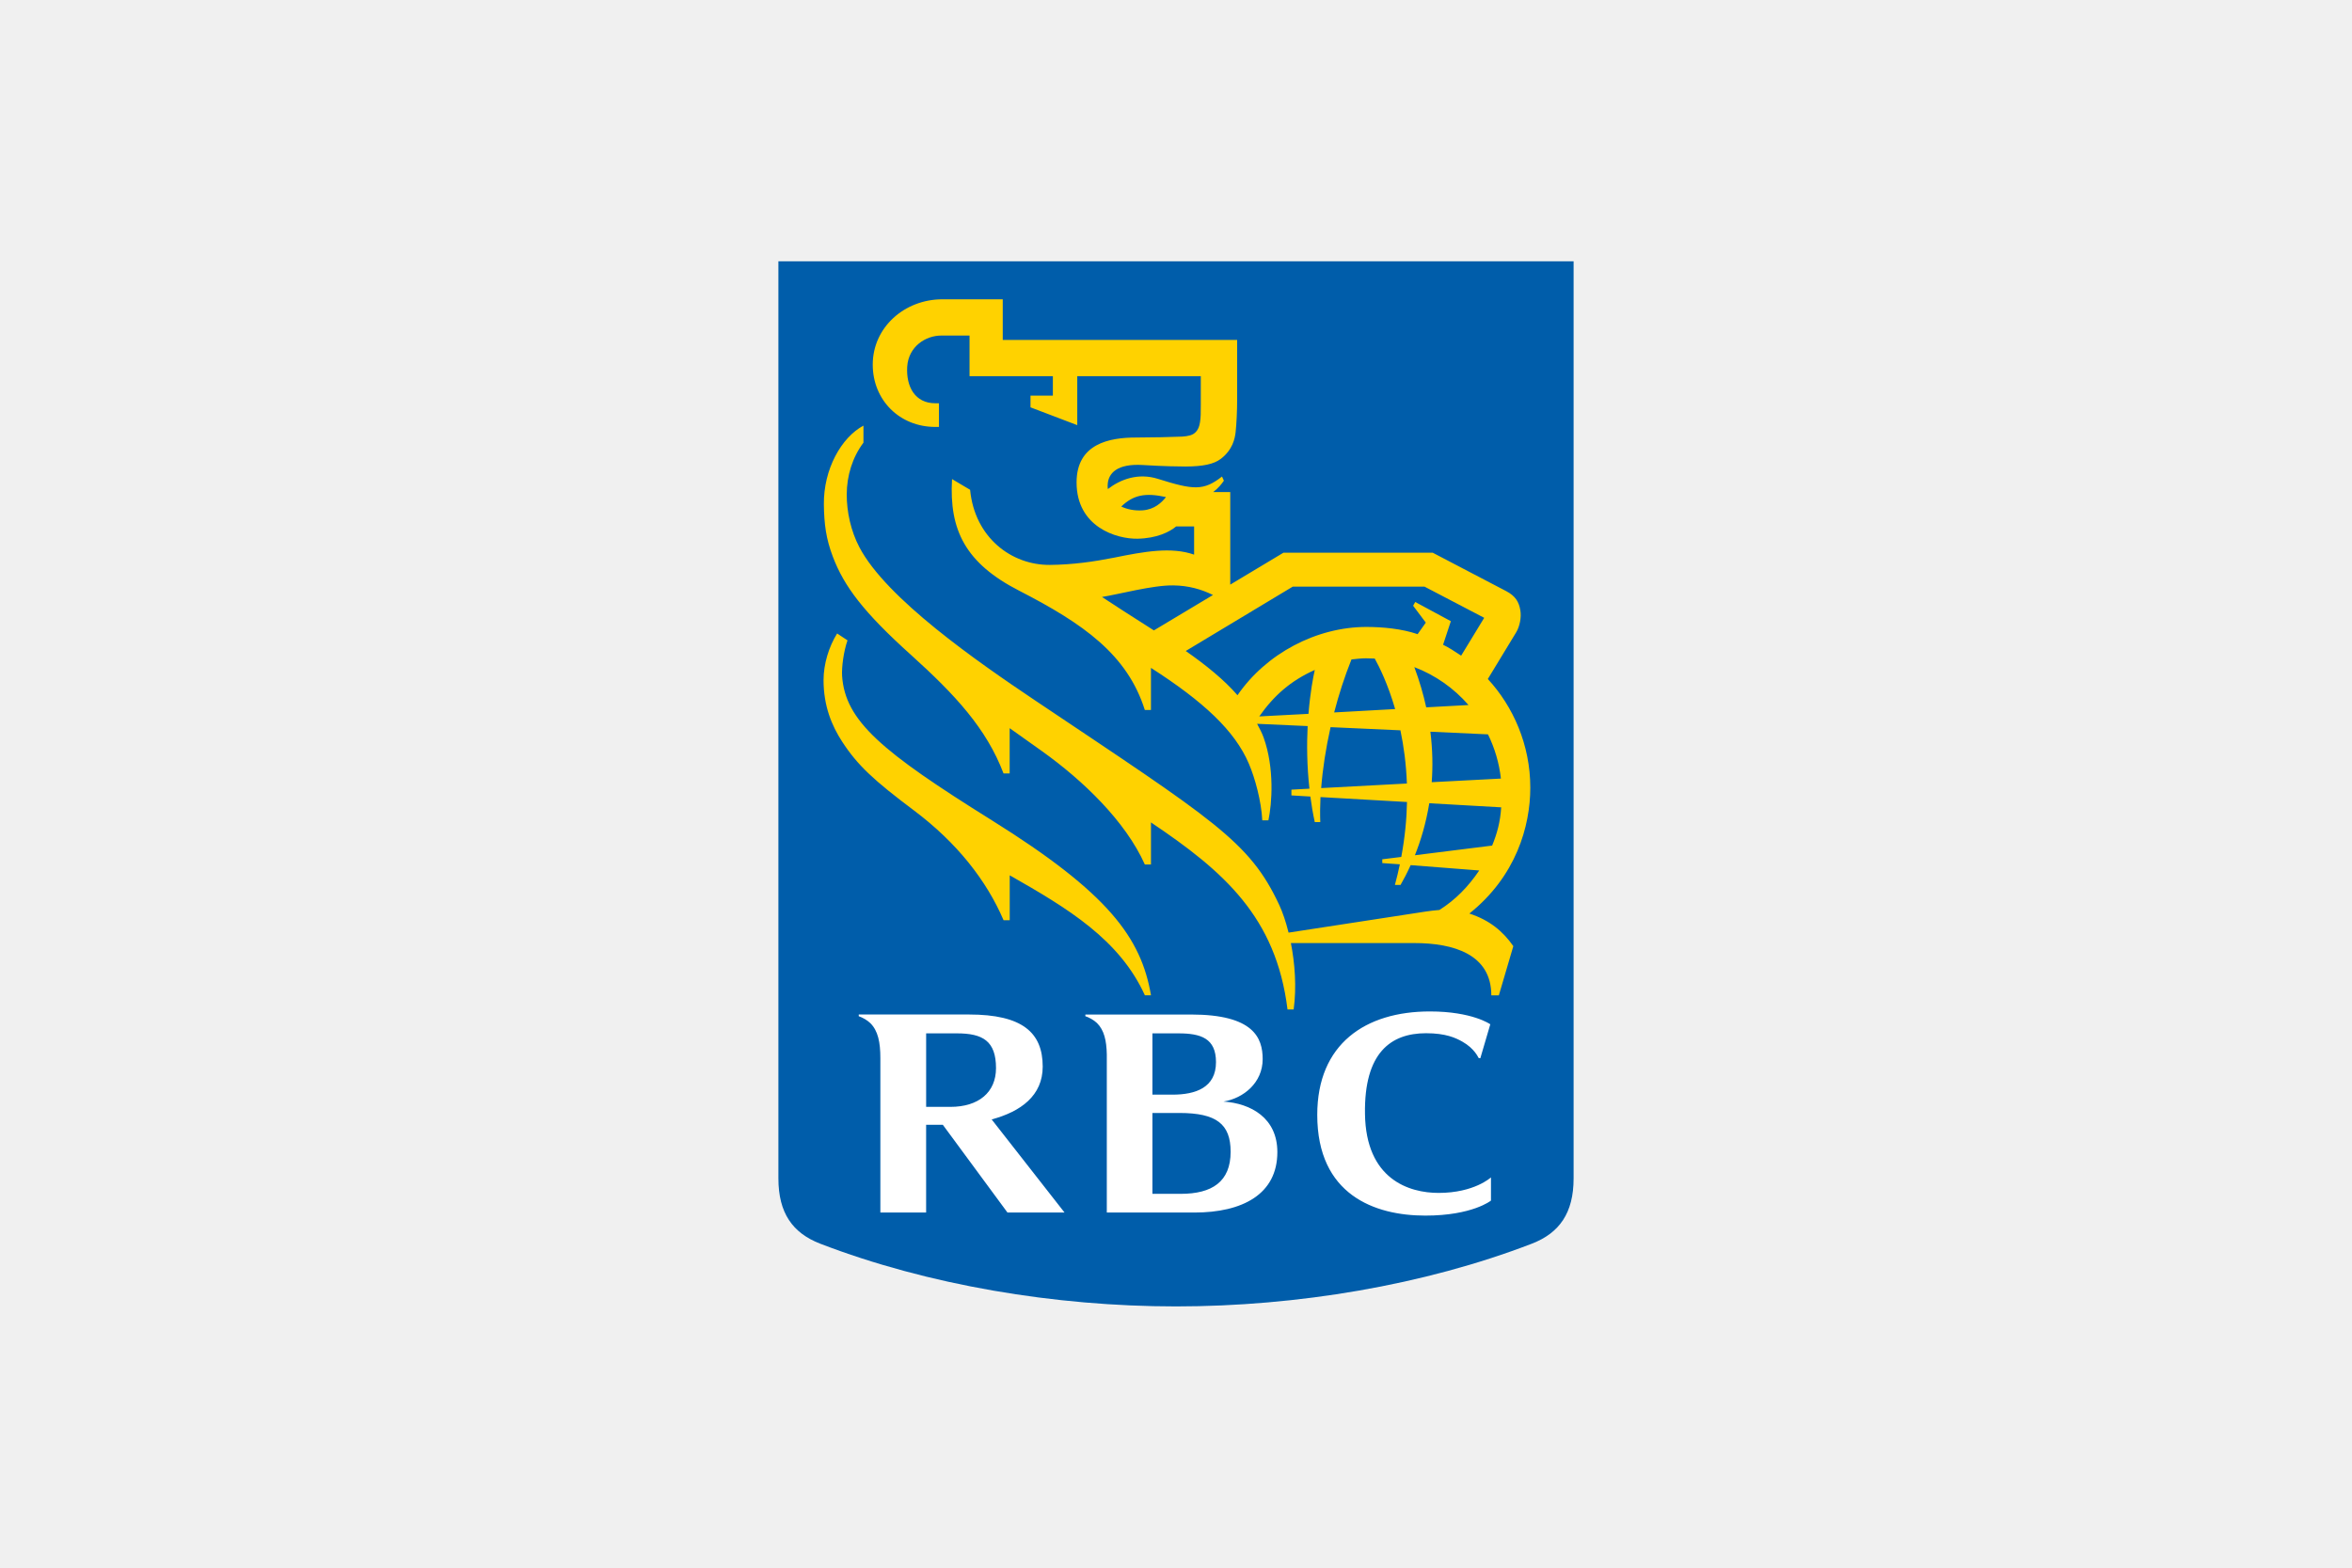
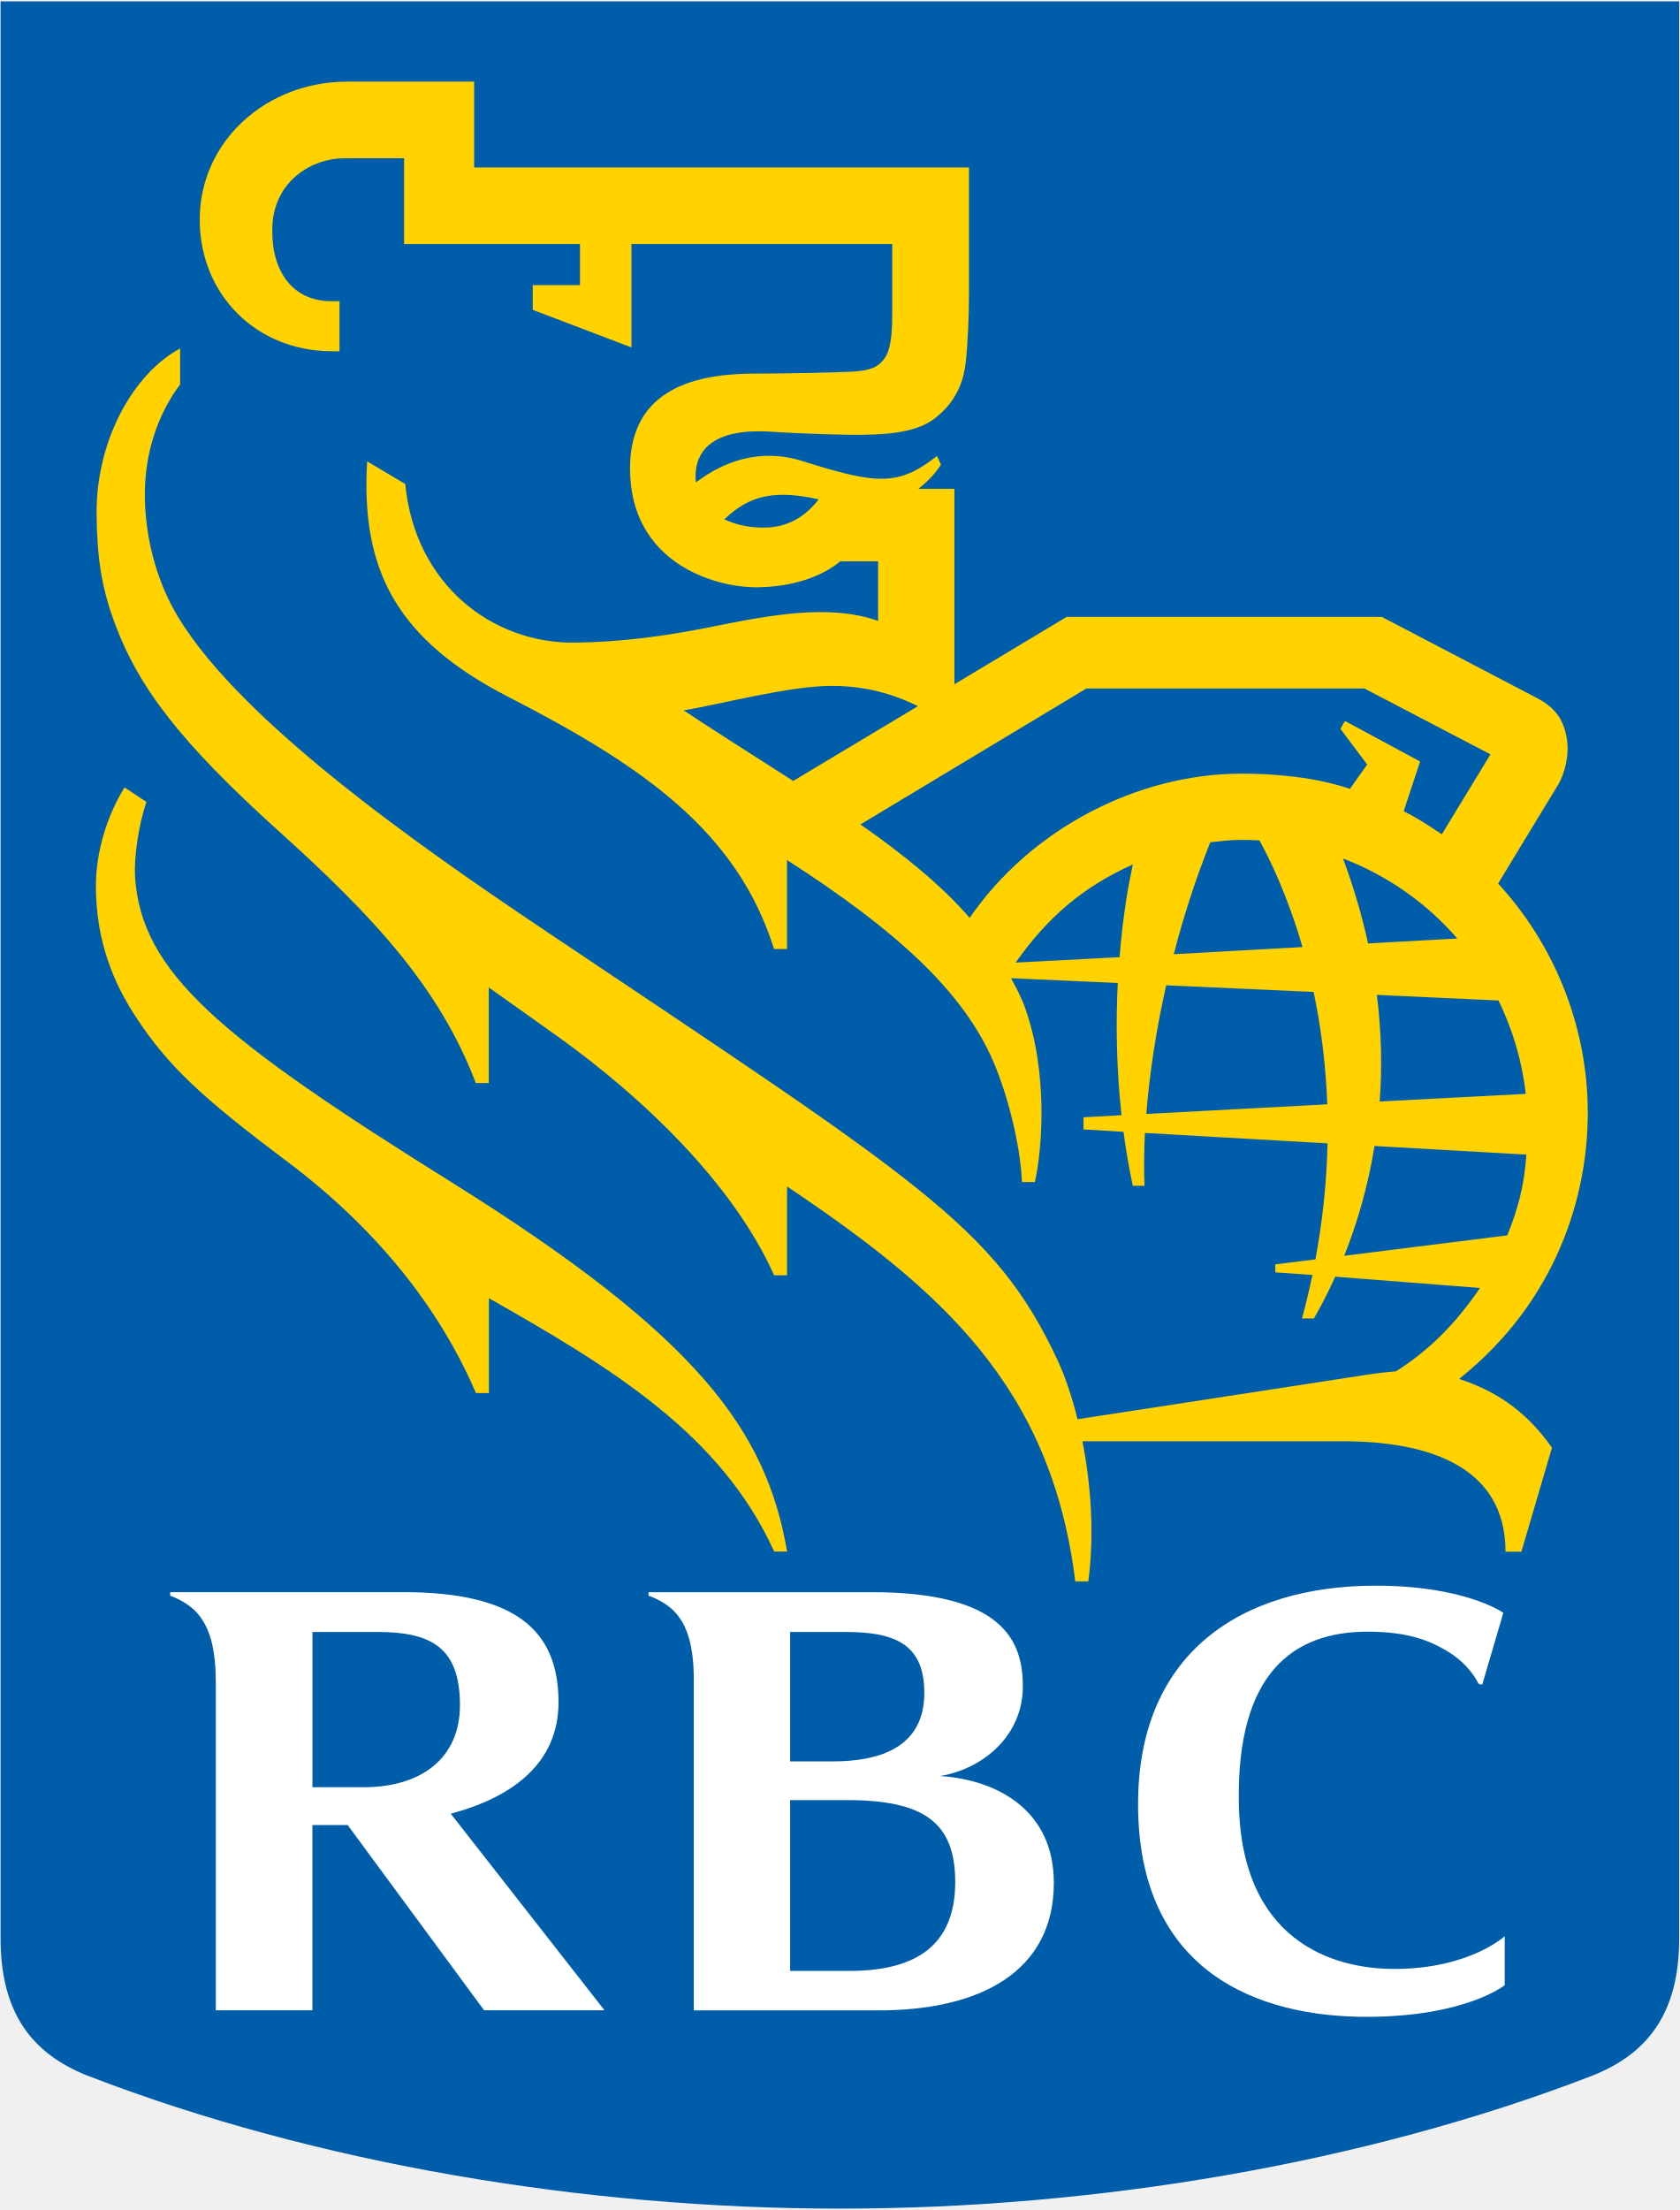
- <svg xmlns="http://www.w3.org/2000/svg" height="800" width="1200" viewBox="-5.931 -12.994 51.401 77.964">
-   <path d="M39.539 45.611c0 1.717-.703 2.715-2.078 3.246-5.344 2.059-11.672 3.119-17.69 3.119-6.021 0-12.349-1.061-17.692-3.119C.704 48.326 0 47.328 0 45.611V0h39.539z" fill="#005DAA" />
-   <path d="M10.604 27.796c-5.475-3.418-7.281-4.931-7.437-7.173-.026-.454.078-1.223.269-1.771l-.516-.342c-.412.658-.675 1.523-.675 2.316 0 1.296.413 2.276.922 3.059.769 1.184 1.578 1.929 3.572 3.425 2.148 1.611 3.614 3.492 4.458 5.462h.305v-2.235c2.901 1.648 5.461 3.196 6.72 5.966h.304c-.493-2.87-2.117-5.083-7.922-8.707m25.218 8.711h-.374c0-2.042-1.873-2.601-3.834-2.601h-6.132c.198 1.008.289 2.187.138 3.301h-.306c-.567-4.592-3.161-6.864-6.789-9.301v2.092h-.305c-.965-2.158-3.082-4.18-5.086-5.616-.533-.38-1.088-.774-1.635-1.163v2.251h-.305c-.85-2.234-2.393-3.901-4.594-5.888-2.379-2.14-3.336-3.421-3.894-4.894-.338-.892-.432-1.613-.445-2.592-.021-1.751.866-3.333 1.968-3.923v.848c-.546.723-.829 1.642-.831 2.573-.003.861.203 1.817.631 2.631 1.339 2.548 5.849 5.676 8.711 7.599 8.905 5.972 10.683 7.014 12.161 10.183.165.353.329.827.466 1.38 1.286-.199 5.953-.911 6.812-1.047.167-.027.51-.068.688-.08.805-.508 1.431-1.156 1.98-1.964l-3.41-.265c-.177.391-.35.721-.503.984h-.28c.094-.346.175-.688.246-1.025l-.874-.062v-.188l.945-.117c.18-.965.267-1.879.284-2.732l-4.301-.245c-.021.442-.025.857-.01 1.244h-.274c-.094-.43-.166-.856-.22-1.271l-.942-.056v-.286l.896-.049c-.126-1.139-.134-2.2-.089-3.113l-2.513-.113c.117.222.24.443.326.688.544 1.517.414 3.293.236 4.112h-.305c-.045-.946-.362-2.107-.665-2.813-.695-1.639-2.254-3.089-4.87-4.769v2.094h-.305c-.869-2.75-3.035-4.281-6.254-5.934-2.656-1.363-3.481-3.006-3.331-5.548l.898.532c.229 2.376 2.055 3.75 3.968 3.736 1.126-.01 2.181-.16 3.199-.362 1.472-.299 2.834-.55 3.971-.149v-1.403h-.894c-.32.275-.968.594-1.921.611-1.047.018-3.029-.585-3.029-2.8 0-1.924 1.627-2.232 2.952-2.232.712 0 1.892-.025 2.292-.046.295-.02.517-.064.662-.208.15-.147.195-.299.229-.496.042-.239.042-.482.042-.895V5.714H14.86v2.435l-2.325-.885v-.583h1.112v-.967H9.504v-2.02H8.092c-.754 0-1.625.53-1.688 1.555-.057.983.385 1.812 1.398 1.812h.181v1.177h-.181c-1.775 0-3.111-1.332-3.111-3.1 0-1.844 1.569-3.248 3.468-3.248h2.996v2.021H22.81v2.987c0 .504-.029 1.179-.077 1.605-.036.312-.145.871-.733 1.321-.357.27-.893.379-1.761.383-.285.001-1.111-.012-2.101-.074-1.328-.085-1.706.429-1.76.905-.011.1-.011.197.002.29.622-.48 1.502-.821 2.5-.505 1.758.553 2.261.601 3.177-.118l.093.205c-.1.153-.275.373-.532.568h.849v4.602l2.644-1.586h7.424s3.136 1.639 3.651 1.909c.456.24.635.53.705.955.061.355-.033.805-.206 1.093-.109.18-.962 1.577-1.411 2.323 1.261 1.365 2.112 3.275 2.112 5.402 0 1.928-.713 4.414-3.03 6.262 1.02.334 1.673.89 2.186 1.621zM19.271 11.726c-1.043-.229-1.625-.1-2.224.471.294.14.661.216 1.066.189.587-.042.949-.392 1.158-.66m-.601 6.631l2.938-1.761c-.578-.285-1.216-.468-1.972-.477-1.013-.018-2.722.446-3.547.575.369.251 1.679 1.089 2.581 1.663m13.113.187l.407-.574-.63-.839.105-.187 1.771.955-.387 1.172c.287.138.55.31.899.542l1.146-1.882-2.967-1.55h-6.553l-5.32 3.2c.998.694 1.92 1.444 2.573 2.2 1.424-2.075 3.929-3.396 6.41-3.396.811.001 1.755.088 2.546.359m-.533 7.428c-.036-.979-.157-1.865-.322-2.646l-3.473-.157c-.237 1.057-.395 2.088-.467 3.03zm1.168-2.577c.111.897.125 1.736.066 2.511l3.441-.18a6.692 6.692 0 00-.643-2.199zm-1.752-1.126c-.36-1.243-.789-2.106-1.015-2.512a7.029 7.029 0 00-.436-.012c-.243 0-.486.031-.721.056-.347.869-.63 1.746-.86 2.636zm.954-2.086c.257.691.45 1.357.591 2l2.102-.115a6.761 6.761 0 00-2.693-1.885m3.869 8.875c.246-.599.403-1.174.45-1.902l-3.576-.203c-.163 1.002-.429 1.873-.715 2.586zm-8.819-8.734c-1.197.536-2.023 1.265-2.761 2.311l2.448-.128c.088-1.087.231-1.81.313-2.183" fill="#FFD200" />
-   <path d="M22.129 41.789c.998-.162 1.95-.938 1.95-2.111 0-1.057-.45-2.218-3.562-2.218h-5.254v.085c.159.049.412.178.577.338.356.351.475.87.489 1.562v7.863h4.353c2.394 0 4.127-.911 4.127-3.006.001-1.701-1.324-2.424-2.68-2.513m-2.24-3.392c1.114 0 1.869.243 1.869 1.431 0 1.268-1.011 1.617-2.166 1.617h-.995v-3.048zm.113 7.981h-1.405v-4.022h1.341c1.842 0 2.548.551 2.548 1.93-.001 1.491-.924 2.092-2.484 2.092m-8.613.928h2.837l-3.622-4.629c1.451-.389 2.538-1.184 2.538-2.627 0-1.693-1.015-2.591-3.665-2.591H3.995v.085c.203.07.428.201.577.346.383.379.498.957.498 1.737v7.679h2.275v-4.363h.83zm-4.043-8.909h1.531c1.277 0 1.943.374 1.943 1.728 0 1.21-.87 1.928-2.269 1.928H7.346zm26.664.413c.607.342.793.795.798.799.028.033.094.022.094.022l.495-1.685s-.889-.639-3.005-.639c-3.202 0-5.599 1.613-5.599 5.143 0 3.977 2.855 5.01 5.374 5.01 2.341 0 3.263-.746 3.263-.746V45.56s-.829.772-2.604.772c-1.463 0-3.617-.67-3.66-3.938-.044-3.021 1.273-4.004 3.035-4.004.984 0 1.475.231 1.809.42" fill="#FFF" />
+ <svg xmlns="http://www.w3.org/2000/svg" width="406" height="534" viewBox="0 0 406 534" fill="none">
+   <path d="M405.858 468.355C405.858 485.973 398.644 496.214 384.535 501.662C329.7 522.79 264.767 533.667 203.015 533.667C141.233 533.667 76.3 522.78 21.475 501.662C7.366 496.214 0.142 485.973 0.142 468.355V0.333H405.858V468.355Z" fill="#005DAA" />
+   <path d="M108.951 285.552C52.772 250.48 34.24 234.954 32.639 211.949C32.373 207.29 33.44 199.4 35.4 193.776L30.105 190.267C25.877 197.019 23.178 205.895 23.178 214.032C23.178 227.33 27.416 237.386 32.639 245.421C40.53 257.57 48.831 265.215 69.292 280.565C91.333 297.096 106.376 316.397 115.036 336.612H118.166V313.678C147.934 330.588 174.202 346.473 187.121 374.896H190.24C185.181 345.446 168.517 322.739 108.951 285.552V285.552ZM367.717 374.937H363.879C363.879 353.984 344.66 348.248 324.538 348.248H261.617C263.648 358.591 264.582 370.689 263.033 382.12H259.893C254.075 335.001 227.457 311.687 190.23 286.681V308.147H187.1C177.198 286.004 155.475 265.256 134.912 250.521C129.443 246.621 123.748 242.579 118.135 238.587V261.685H115.006C106.284 238.761 90.451 221.656 67.866 201.267C43.455 179.308 33.635 166.164 27.909 151.049C24.441 141.896 23.476 134.498 23.343 124.452C23.127 106.485 32.229 90.252 43.537 84.198V92.899C37.934 100.318 35.03 109.748 35.01 119.301C34.979 128.136 37.093 137.946 41.484 146.298C55.224 172.444 101.502 204.54 130.869 224.273C222.245 285.552 240.489 296.244 255.655 328.762C257.348 332.384 259.031 337.248 260.437 342.922C273.633 340.88 321.521 333.574 330.336 332.179C332.049 331.902 335.569 331.481 337.395 331.358C345.656 326.145 352.079 319.496 357.712 311.205L322.722 308.486C320.906 312.498 319.131 315.884 317.561 318.583H314.687C315.652 315.032 316.483 311.523 317.212 308.065L308.243 307.429V305.5L317.94 304.299C319.787 294.397 320.68 285.019 320.854 276.266L276.721 273.752C276.506 278.287 276.465 282.546 276.619 286.517H273.807C272.842 282.104 272.104 277.733 271.55 273.475L261.884 272.9V269.966L271.078 269.463C269.785 257.775 269.703 246.888 270.164 237.52L244.378 236.36C245.579 238.638 246.841 240.906 247.723 243.42C253.305 258.986 251.971 277.21 250.145 285.614H247.015C246.553 275.907 243.301 263.994 240.191 256.749C233.06 239.931 217.063 225.052 190.22 207.814V229.301H187.09C178.173 201.082 155.948 185.373 122.917 168.411C95.663 154.425 87.198 137.566 88.737 111.482L97.951 116.941C100.301 141.322 119.038 155.42 138.668 155.277C150.222 155.174 161.047 153.635 171.493 151.562C186.598 148.494 200.573 145.919 212.24 150.033V135.637H203.067C199.783 138.459 193.134 141.732 183.355 141.906C172.612 142.091 152.274 135.904 152.274 113.175C152.274 93.433 168.969 90.272 182.565 90.272C189.871 90.272 201.979 90.016 206.083 89.8C209.111 89.595 211.388 89.144 212.876 87.666C214.416 86.158 214.877 84.598 215.226 82.576C215.657 80.124 215.657 77.631 215.657 73.393V58.966H152.623V83.951L128.766 74.87V68.888H140.176V58.966H97.664V38.238H83.175C75.439 38.238 66.501 43.676 65.855 54.194C65.27 64.281 69.805 72.787 80.2 72.787H82.057V84.865H80.2C61.986 84.865 48.277 71.197 48.277 53.055C48.277 34.134 64.377 19.727 83.863 19.727H114.605V40.465H234.199V71.115C234.199 76.286 233.901 83.213 233.409 87.584C233.039 90.785 231.921 96.521 225.887 101.139C222.224 103.909 216.724 105.028 207.818 105.069C204.893 105.079 196.417 104.946 186.259 104.31C172.632 103.437 168.753 108.712 168.199 113.596C168.086 114.622 168.086 115.617 168.22 116.572C174.602 111.646 183.632 108.147 193.873 111.39C211.912 117.064 217.073 117.557 226.472 110.179L227.427 112.282C226.401 113.852 224.605 116.11 221.968 118.111H230.679V165.333L257.81 149.058H333.989C333.989 149.058 366.168 165.876 371.452 168.647C376.131 171.11 377.968 174.085 378.686 178.446C379.312 182.089 378.348 186.707 376.572 189.662C375.454 191.509 366.701 205.844 362.094 213.498C375.033 227.505 383.766 247.104 383.766 268.929C383.766 288.713 376.449 314.222 352.674 333.184C363.141 336.612 369.841 342.317 375.105 349.818L367.717 374.937ZM197.885 120.656C187.182 118.306 181.21 119.629 175.064 125.489C178.081 126.925 181.847 127.705 186.002 127.428C192.026 126.997 195.74 123.406 197.885 120.656ZM191.718 188.697L221.865 170.627C215.934 167.703 209.388 165.825 201.63 165.733C191.236 165.548 173.699 170.309 165.234 171.633C169.02 174.208 182.462 182.807 191.718 188.697V188.697ZM326.272 190.616L330.449 184.726L323.984 176.117L325.061 174.198L343.234 183.998L339.263 196.024C342.208 197.44 344.907 199.205 348.488 201.585L360.247 182.274L329.802 166.369H262.561L207.972 199.205C218.212 206.326 227.673 214.022 234.373 221.779C248.985 200.487 274.689 186.932 300.147 186.932C308.469 186.943 318.156 187.835 326.272 190.616V190.616ZM320.803 266.836C320.434 256.79 319.192 247.699 317.499 239.685L281.862 238.074C279.43 248.92 277.809 259.499 277.07 269.165L320.803 266.836ZM332.788 240.393C333.927 249.597 334.071 258.206 333.465 266.159L368.774 264.312C367.888 256.467 365.656 248.834 362.176 241.747L332.788 240.393ZM314.811 228.839C311.117 216.084 306.715 207.229 304.395 203.063C302.906 202.976 301.414 202.934 299.922 202.94C297.428 202.94 294.935 203.258 292.523 203.514C288.963 212.431 286.059 221.43 283.699 230.563L314.811 228.839ZM324.6 207.434C327.237 214.525 329.217 221.358 330.664 227.956L352.233 226.776C344.753 218.154 335.262 211.51 324.6 207.434V207.434ZM364.3 298.502C366.824 292.355 368.435 286.455 368.918 278.985L332.224 276.902C330.551 287.184 327.822 296.121 324.887 303.437L364.3 298.502ZM273.807 208.881C261.524 214.381 253.049 221.861 245.476 232.594L270.595 231.281C271.498 220.127 272.966 212.708 273.807 208.881Z" fill="#FFD200" />
+   <path d="M227.211 429.136C237.452 427.474 247.22 419.512 247.22 407.475C247.22 396.629 242.603 384.716 210.67 384.716H156.758V385.588C158.39 386.091 160.986 387.415 162.679 389.056C166.332 392.658 167.553 397.984 167.696 405.084V485.768H212.363C236.928 485.768 254.711 476.42 254.711 454.923C254.721 437.468 241.125 430.05 227.211 429.136V429.136ZM204.226 394.331C215.657 394.331 223.404 396.824 223.404 409.014C223.404 422.025 213.03 425.607 201.179 425.607H190.969V394.331H204.226ZM205.386 476.225H190.969V434.955H204.729C223.63 434.955 230.874 440.608 230.874 454.759C230.864 470.058 221.393 476.225 205.386 476.225ZM117.006 485.747H146.117L108.951 438.248C123.84 434.257 134.994 426.099 134.994 411.292C134.994 393.92 124.579 384.706 97.387 384.706H41.136V385.578C43.218 386.296 45.527 387.64 47.056 389.128C50.986 393.017 52.166 398.948 52.166 406.952V485.747H75.51V440.978H84.027L117.006 485.747ZM75.521 394.331H91.23C104.334 394.331 111.168 398.168 111.168 412.062C111.168 424.478 102.241 431.845 87.885 431.845H75.521V394.331ZM349.124 398.569C355.352 402.078 357.261 406.726 357.312 406.767C357.6 407.106 358.277 406.993 358.277 406.993L363.356 389.703C363.356 389.703 354.234 383.146 332.521 383.146C299.665 383.146 275.069 399.697 275.069 435.919C275.069 476.728 304.365 487.327 330.213 487.327C354.234 487.327 363.695 479.673 363.695 479.673V467.831C363.695 467.831 355.188 475.753 336.975 475.753C321.963 475.753 299.86 468.878 299.419 435.344C298.967 404.346 312.481 394.259 330.561 394.259C340.658 394.259 345.697 396.629 349.124 398.569" fill="white" />
</svg>
